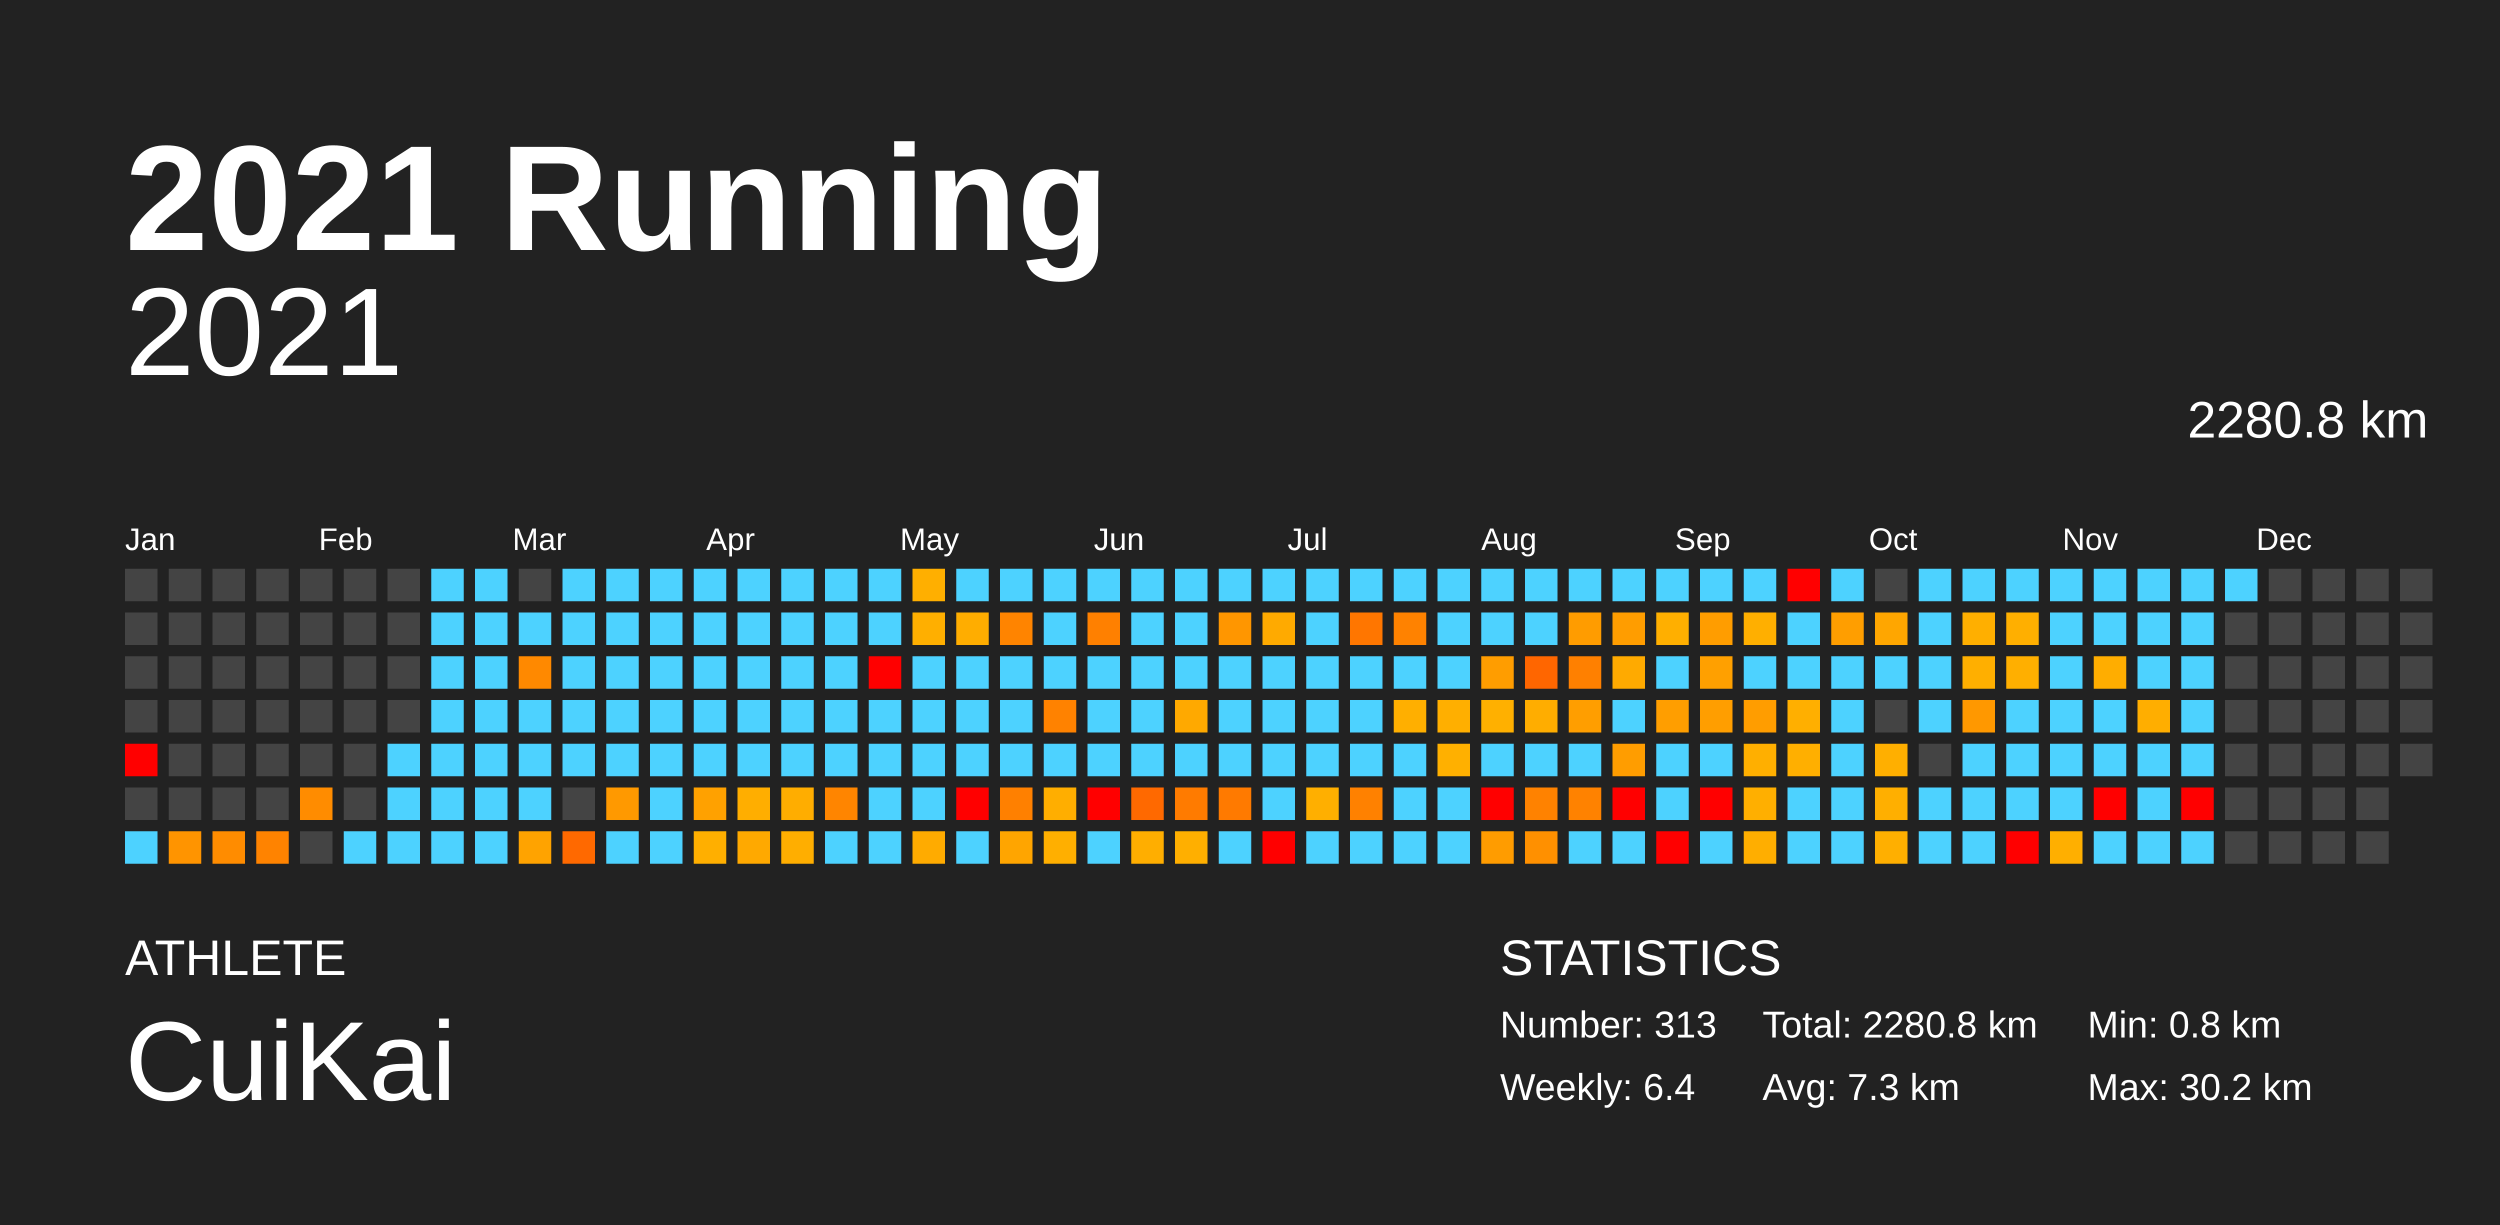
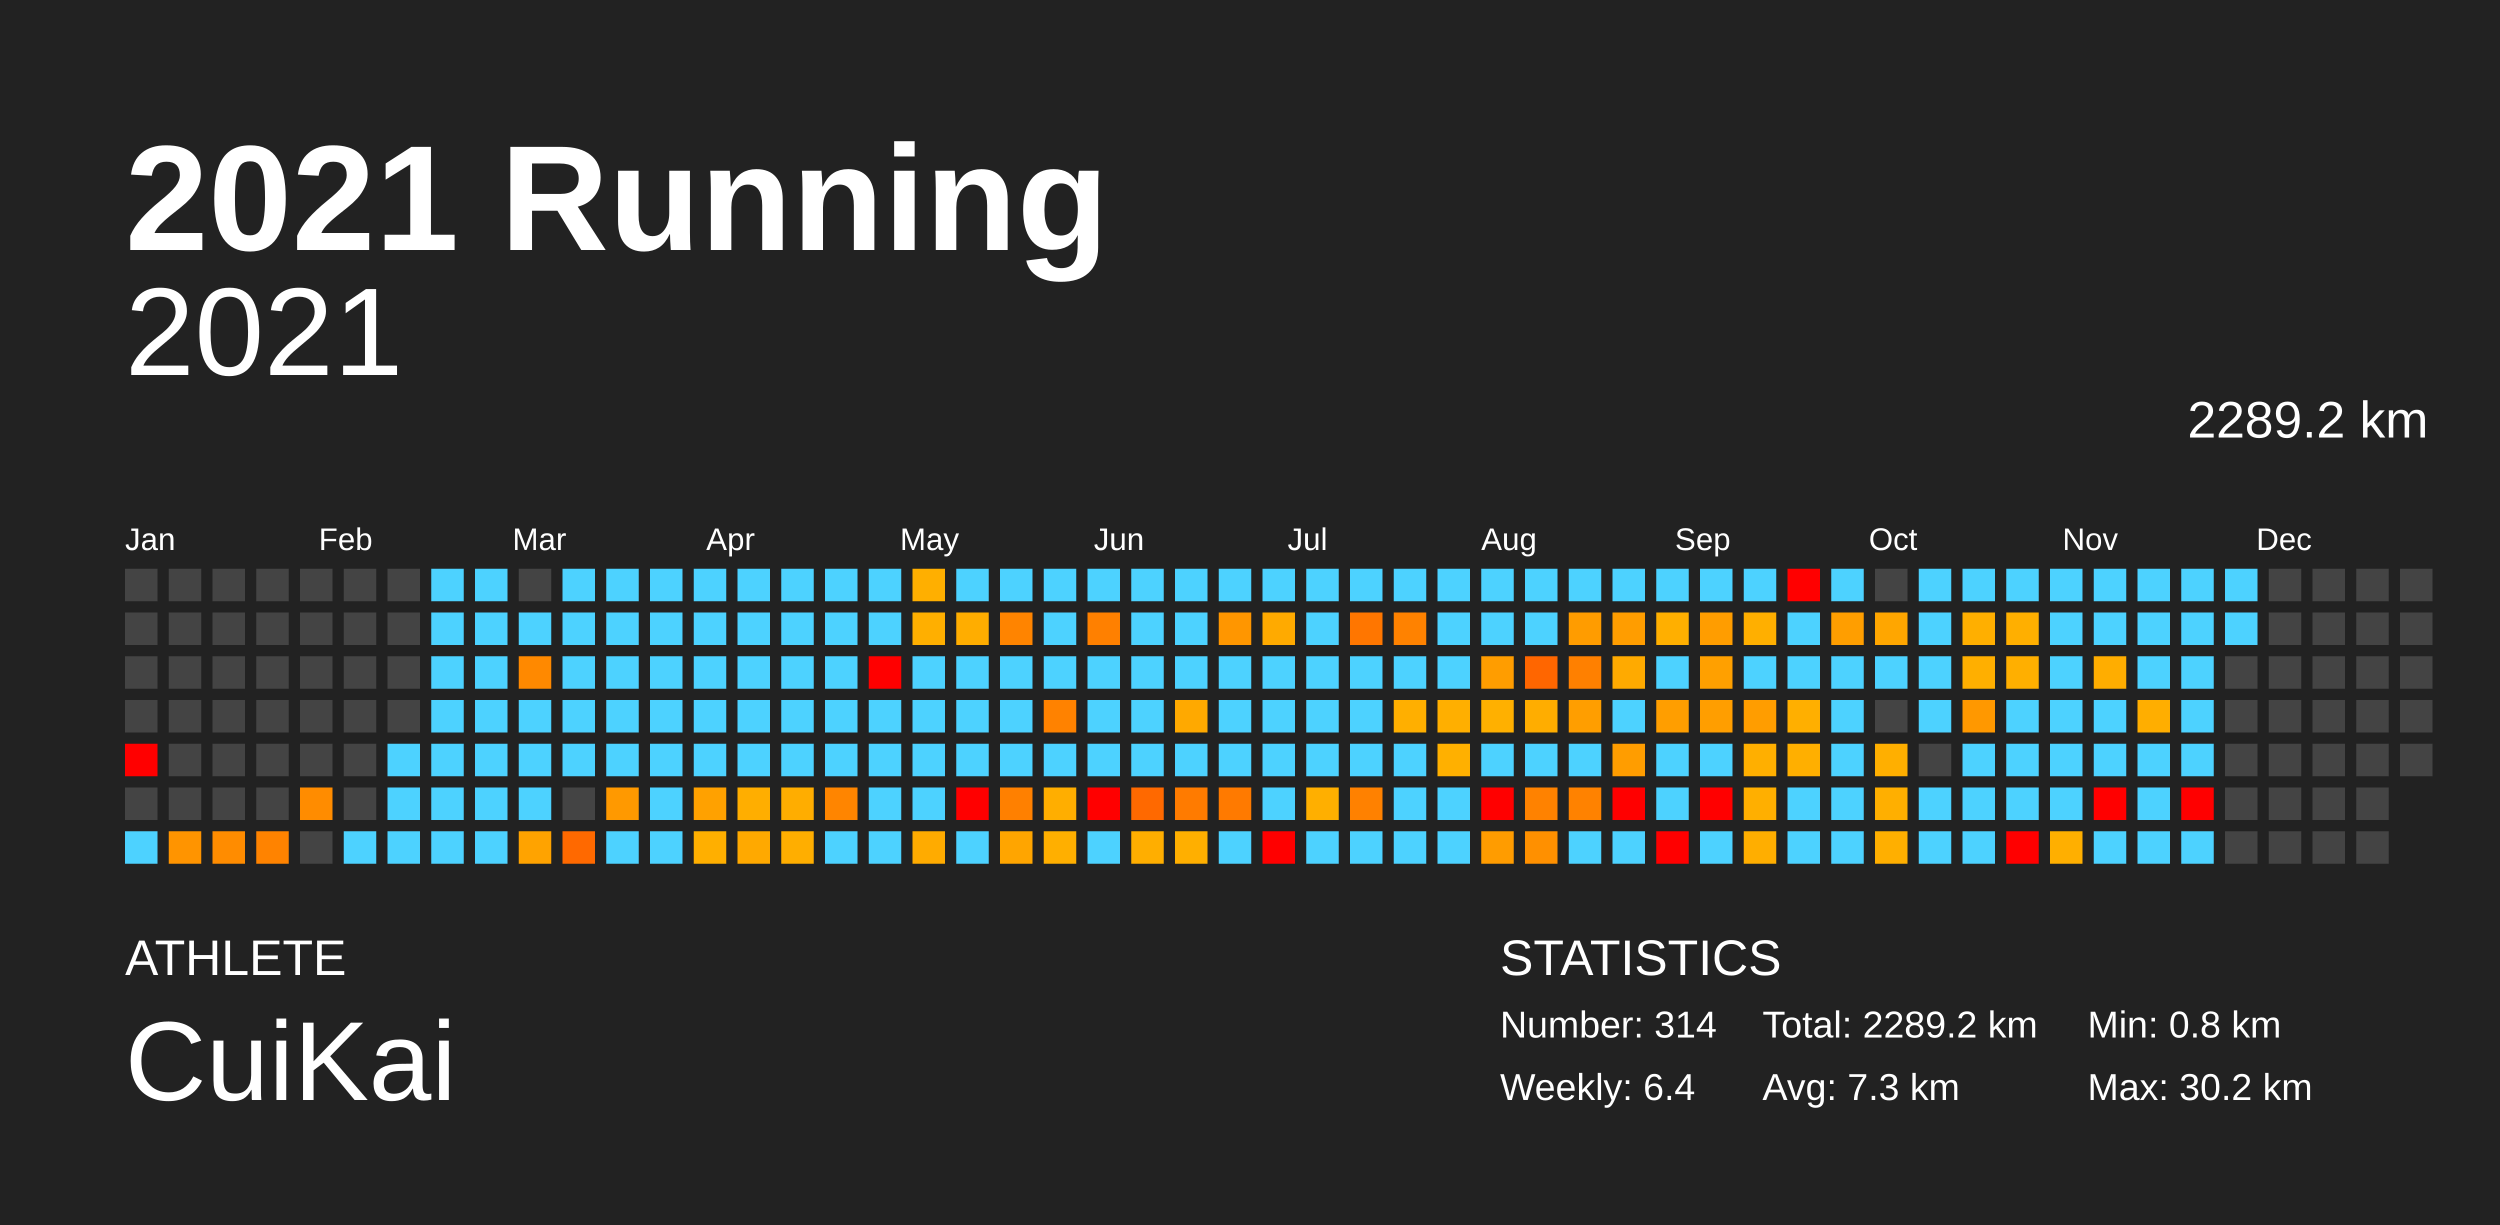
<svg xmlns="http://www.w3.org/2000/svg" baseProfile="full" height="98mm" version="1.1" viewBox="0,0,200,98" width="200mm">
  <defs />
  <rect fill="#222222" height="98" width="200" x="0" y="0" />
  <text fill="#FFFFFF" style="font-size:12px; font-family:Arial; font-weight:bold;" x="10" y="20">2021 Running</text>
  <text fill="#FFFFFF" style="font-size:4px; font-family:Arial" x="10" y="78">ATHLETE</text>
  <text fill="#FFFFFF" style="font-size:9px; font-family:Arial" x="10" y="88">CuiKai</text>
  <text fill="#FFFFFF" style="font-size:4px; font-family:Arial" x="120" y="78">STATISTICS</text>
-   <text fill="#FFFFFF" style="font-size:3px; font-family:Arial" x="120" y="83">Number: 313</text>
+   <text fill="#FFFFFF" style="font-size:3px; font-family:Arial" x="120" y="83">Number: 314</text>
  <text fill="#FFFFFF" style="font-size:3px; font-family:Arial" x="120" y="88">Weekly: 6.4</text>
-   <text fill="#FFFFFF" style="font-size:3px; font-family:Arial" x="141" y="83">Total: 2280.8 km</text>
+   <text fill="#FFFFFF" style="font-size:3px; font-family:Arial" x="141" y="83">Total: 2289.2 km</text>
  <text fill="#FFFFFF" style="font-size:3px; font-family:Arial" x="141" y="88">Avg: 7.3 km</text>
  <text fill="#FFFFFF" style="font-size:3px; font-family:Arial" x="167" y="83">Min: 0.8 km</text>
  <text fill="#FFFFFF" style="font-size:3px; font-family:Arial" x="167" y="88">Max: 30.2 km</text>
  <text alignment-baseline="hanging" fill="#FFFFFF" style="font-size:10.0px; font-family:Arial;" x="10" y="30">2021</text>
-   <text alignment-baseline="hanging" fill="#FFFFFF" style="font-size:4.125px; font-family:Arial;" x="175" y="35">2280.8 km</text>
+   <text alignment-baseline="hanging" fill="#FFFFFF" style="font-size:4.125px; font-family:Arial;" x="175" y="35">2289.2 km</text>
  <text fill="#FFFFFF" style="font-size:2.5px; font-family:Arial" x="10.0" y="44">Jan</text>
  <text fill="#FFFFFF" style="font-size:2.5px; font-family:Arial" x="25.5" y="44">Feb</text>
  <text fill="#FFFFFF" style="font-size:2.5px; font-family:Arial" x="41.0" y="44">Mar</text>
  <text fill="#FFFFFF" style="font-size:2.5px; font-family:Arial" x="56.5" y="44">Apr</text>
  <text fill="#FFFFFF" style="font-size:2.5px; font-family:Arial" x="72.0" y="44">May</text>
  <text fill="#FFFFFF" style="font-size:2.5px; font-family:Arial" x="87.5" y="44">Jun</text>
  <text fill="#FFFFFF" style="font-size:2.5px; font-family:Arial" x="103.0" y="44">Jul</text>
  <text fill="#FFFFFF" style="font-size:2.5px; font-family:Arial" x="118.5" y="44">Aug</text>
  <text fill="#FFFFFF" style="font-size:2.5px; font-family:Arial" x="134.0" y="44">Sep</text>
  <text fill="#FFFFFF" style="font-size:2.5px; font-family:Arial" x="149.5" y="44">Oct</text>
  <text fill="#FFFFFF" style="font-size:2.5px; font-family:Arial" x="165.0" y="44">Nov</text>
  <text fill="#FFFFFF" style="font-size:2.5px; font-family:Arial" x="180.5" y="44">Dec</text>
  <rect fill="#444444" height="2.6" width="2.6" x="10.0" y="45.5" />
  <rect fill="#444444" height="2.6" width="2.6" x="10.0" y="49.0" />
  <rect fill="#444444" height="2.6" width="2.6" x="10.0" y="52.5" />
  <rect fill="#444444" height="2.6" width="2.6" x="10.0" y="56.0" />
  <rect fill="red" height="2.6" width="2.6" x="10.0" y="59.5" />
  <rect fill="#444444" height="2.6" width="2.6" x="10.0" y="63.0" />
  <rect fill="#4dd2ff" height="2.6" width="2.6" x="10.0" y="66.5" />
  <rect fill="#444444" height="2.6" width="2.6" x="13.5" y="45.5" />
  <rect fill="#444444" height="2.6" width="2.6" x="13.5" y="49.0" />
  <rect fill="#444444" height="2.6" width="2.6" x="13.5" y="52.5" />
  <rect fill="#444444" height="2.6" width="2.6" x="13.5" y="56.0" />
  <rect fill="#444444" height="2.6" width="2.6" x="13.5" y="59.5" />
  <rect fill="#444444" height="2.6" width="2.6" x="13.5" y="63.0" />
  <rect fill="#ff9400" height="2.6" width="2.6" x="13.5" y="66.5" />
  <rect fill="#444444" height="2.6" width="2.6" x="17.0" y="45.5" />
  <rect fill="#444444" height="2.6" width="2.6" x="17.0" y="49.0" />
  <rect fill="#444444" height="2.6" width="2.6" x="17.0" y="52.5" />
  <rect fill="#444444" height="2.6" width="2.6" x="17.0" y="56.0" />
  <rect fill="#444444" height="2.6" width="2.6" x="17.0" y="59.5" />
  <rect fill="#444444" height="2.6" width="2.6" x="17.0" y="63.0" />
  <rect fill="#ff8c00" height="2.6" width="2.6" x="17.0" y="66.5" />
  <rect fill="#444444" height="2.6" width="2.6" x="20.5" y="45.5" />
  <rect fill="#444444" height="2.6" width="2.6" x="20.5" y="49.0" />
  <rect fill="#444444" height="2.6" width="2.6" x="20.5" y="52.5" />
  <rect fill="#444444" height="2.6" width="2.6" x="20.5" y="56.0" />
  <rect fill="#444444" height="2.6" width="2.6" x="20.5" y="59.5" />
  <rect fill="#444444" height="2.6" width="2.6" x="20.5" y="63.0" />
  <rect fill="#ff8300" height="2.6" width="2.6" x="20.5" y="66.5" />
  <rect fill="#444444" height="2.6" width="2.6" x="24.0" y="45.5" />
  <rect fill="#444444" height="2.6" width="2.6" x="24.0" y="49.0" />
  <rect fill="#444444" height="2.6" width="2.6" x="24.0" y="52.5" />
  <rect fill="#444444" height="2.6" width="2.6" x="24.0" y="56.0" />
  <rect fill="#444444" height="2.6" width="2.6" x="24.0" y="59.5" />
  <rect fill="#ff8c00" height="2.6" width="2.6" x="24.0" y="63.0" />
  <rect fill="#444444" height="2.6" width="2.6" x="24.0" y="66.5" />
  <rect fill="#444444" height="2.6" width="2.6" x="27.5" y="45.5" />
  <rect fill="#444444" height="2.6" width="2.6" x="27.5" y="49.0" />
  <rect fill="#444444" height="2.6" width="2.6" x="27.5" y="52.5" />
  <rect fill="#444444" height="2.6" width="2.6" x="27.5" y="56.0" />
  <rect fill="#444444" height="2.6" width="2.6" x="27.5" y="59.5" />
  <rect fill="#444444" height="2.6" width="2.6" x="27.5" y="63.0" />
  <rect fill="#4dd2ff" height="2.6" width="2.6" x="27.5" y="66.5" />
  <rect fill="#444444" height="2.6" width="2.6" x="31.0" y="45.5" />
  <rect fill="#444444" height="2.6" width="2.6" x="31.0" y="49.0" />
  <rect fill="#444444" height="2.6" width="2.6" x="31.0" y="52.5" />
  <rect fill="#444444" height="2.6" width="2.6" x="31.0" y="56.0" />
  <rect fill="#4dd2ff" height="2.6" width="2.6" x="31.0" y="59.5" />
  <rect fill="#4dd2ff" height="2.6" width="2.6" x="31.0" y="63.0" />
  <rect fill="#4dd2ff" height="2.6" width="2.6" x="31.0" y="66.5" />
  <rect fill="#4dd2ff" height="2.6" width="2.6" x="34.5" y="45.5" />
  <rect fill="#4dd2ff" height="2.6" width="2.6" x="34.5" y="49.0" />
  <rect fill="#4dd2ff" height="2.6" width="2.6" x="34.5" y="52.5" />
  <rect fill="#4dd2ff" height="2.6" width="2.6" x="34.5" y="56.0" />
  <rect fill="#4dd2ff" height="2.6" width="2.6" x="34.5" y="59.5" />
  <rect fill="#4dd2ff" height="2.6" width="2.6" x="34.5" y="63.0" />
  <rect fill="#4dd2ff" height="2.6" width="2.6" x="34.5" y="66.5" />
  <rect fill="#4dd2ff" height="2.6" width="2.6" x="38.0" y="45.5" />
  <rect fill="#4dd2ff" height="2.6" width="2.6" x="38.0" y="49.0" />
  <rect fill="#4dd2ff" height="2.6" width="2.6" x="38.0" y="52.5" />
  <rect fill="#4dd2ff" height="2.6" width="2.6" x="38.0" y="56.0" />
  <rect fill="#4dd2ff" height="2.6" width="2.6" x="38.0" y="59.5" />
  <rect fill="#4dd2ff" height="2.6" width="2.6" x="38.0" y="63.0" />
  <rect fill="#4dd2ff" height="2.6" width="2.6" x="38.0" y="66.5" />
  <rect fill="#444444" height="2.6" width="2.6" x="41.5" y="45.5" />
  <rect fill="#4dd2ff" height="2.6" width="2.6" x="41.5" y="49.0" />
  <rect fill="#ff8900" height="2.6" width="2.6" x="41.5" y="52.5" />
  <rect fill="#4dd2ff" height="2.6" width="2.6" x="41.5" y="56.0" />
  <rect fill="#4dd2ff" height="2.6" width="2.6" x="41.5" y="59.5" />
  <rect fill="#4dd2ff" height="2.6" width="2.6" x="41.5" y="63.0" />
  <rect fill="#ffa300" height="2.6" width="2.6" x="41.5" y="66.5" />
  <rect fill="#4dd2ff" height="2.6" width="2.6" x="45.0" y="45.5" />
  <rect fill="#4dd2ff" height="2.6" width="2.6" x="45.0" y="49.0" />
  <rect fill="#4dd2ff" height="2.6" width="2.6" x="45.0" y="52.5" />
  <rect fill="#4dd2ff" height="2.6" width="2.6" x="45.0" y="56.0" />
  <rect fill="#4dd2ff" height="2.6" width="2.6" x="45.0" y="59.5" />
  <rect fill="#444444" height="2.6" width="2.6" x="45.0" y="63.0" />
  <rect fill="#ff6900" height="2.6" width="2.6" x="45.0" y="66.5" />
  <rect fill="#4dd2ff" height="2.6" width="2.6" x="48.5" y="45.5" />
  <rect fill="#4dd2ff" height="2.6" width="2.6" x="48.5" y="49.0" />
  <rect fill="#4dd2ff" height="2.6" width="2.6" x="48.5" y="52.5" />
  <rect fill="#4dd2ff" height="2.6" width="2.6" x="48.5" y="56.0" />
  <rect fill="#4dd2ff" height="2.6" width="2.6" x="48.5" y="59.5" />
  <rect fill="#ff9900" height="2.6" width="2.6" x="48.5" y="63.0" />
  <rect fill="#4dd2ff" height="2.6" width="2.6" x="48.5" y="66.5" />
  <rect fill="#4dd2ff" height="2.6" width="2.6" x="52.0" y="45.5" />
  <rect fill="#4dd2ff" height="2.6" width="2.6" x="52.0" y="49.0" />
  <rect fill="#4dd2ff" height="2.6" width="2.6" x="52.0" y="52.5" />
  <rect fill="#4dd2ff" height="2.6" width="2.6" x="52.0" y="56.0" />
  <rect fill="#4dd2ff" height="2.6" width="2.6" x="52.0" y="59.5" />
  <rect fill="#4dd2ff" height="2.6" width="2.6" x="52.0" y="63.0" />
  <rect fill="#4dd2ff" height="2.6" width="2.6" x="52.0" y="66.5" />
  <rect fill="#4dd2ff" height="2.6" width="2.6" x="55.5" y="45.5" />
  <rect fill="#4dd2ff" height="2.6" width="2.6" x="55.5" y="49.0" />
  <rect fill="#4dd2ff" height="2.6" width="2.6" x="55.5" y="52.5" />
  <rect fill="#4dd2ff" height="2.6" width="2.6" x="55.5" y="56.0" />
  <rect fill="#4dd2ff" height="2.6" width="2.6" x="55.5" y="59.5" />
  <rect fill="#ffa100" height="2.6" width="2.6" x="55.5" y="63.0" />
  <rect fill="#ffaf00" height="2.6" width="2.6" x="55.5" y="66.5" />
  <rect fill="#4dd2ff" height="2.6" width="2.6" x="59.0" y="45.5" />
  <rect fill="#4dd2ff" height="2.6" width="2.6" x="59.0" y="49.0" />
  <rect fill="#4dd2ff" height="2.6" width="2.6" x="59.0" y="52.5" />
  <rect fill="#4dd2ff" height="2.6" width="2.6" x="59.0" y="56.0" />
  <rect fill="#4dd2ff" height="2.6" width="2.6" x="59.0" y="59.5" />
  <rect fill="#ffae00" height="2.6" width="2.6" x="59.0" y="63.0" />
  <rect fill="#ffa900" height="2.6" width="2.6" x="59.0" y="66.5" />
  <rect fill="#4dd2ff" height="2.6" width="2.6" x="62.5" y="45.5" />
  <rect fill="#4dd2ff" height="2.6" width="2.6" x="62.5" y="49.0" />
  <rect fill="#4dd2ff" height="2.6" width="2.6" x="62.5" y="52.5" />
  <rect fill="#4dd2ff" height="2.6" width="2.6" x="62.5" y="56.0" />
  <rect fill="#4dd2ff" height="2.6" width="2.6" x="62.5" y="59.5" />
  <rect fill="#ffad00" height="2.6" width="2.6" x="62.5" y="63.0" />
  <rect fill="#ffae00" height="2.6" width="2.6" x="62.5" y="66.5" />
  <rect fill="#4dd2ff" height="2.6" width="2.6" x="66.0" y="45.5" />
  <rect fill="#4dd2ff" height="2.6" width="2.6" x="66.0" y="49.0" />
  <rect fill="#4dd2ff" height="2.6" width="2.6" x="66.0" y="52.5" />
  <rect fill="#4dd2ff" height="2.6" width="2.6" x="66.0" y="56.0" />
  <rect fill="#4dd2ff" height="2.6" width="2.6" x="66.0" y="59.5" />
  <rect fill="#ff8500" height="2.6" width="2.6" x="66.0" y="63.0" />
  <rect fill="#4dd2ff" height="2.6" width="2.6" x="66.0" y="66.5" />
  <rect fill="#4dd2ff" height="2.6" width="2.6" x="69.5" y="45.5" />
  <rect fill="#4dd2ff" height="2.6" width="2.6" x="69.5" y="49.0" />
  <rect fill="red" height="2.6" width="2.6" x="69.5" y="52.5" />
  <rect fill="#4dd2ff" height="2.6" width="2.6" x="69.5" y="56.0" />
  <rect fill="#4dd2ff" height="2.6" width="2.6" x="69.5" y="59.5" />
  <rect fill="#4dd2ff" height="2.6" width="2.6" x="69.5" y="63.0" />
  <rect fill="#4dd2ff" height="2.6" width="2.6" x="69.5" y="66.5" />
  <rect fill="#ffaf00" height="2.6" width="2.6" x="73.0" y="45.5" />
  <rect fill="#ffaf00" height="2.6" width="2.6" x="73.0" y="49.0" />
  <rect fill="#4dd2ff" height="2.6" width="2.6" x="73.0" y="52.5" />
  <rect fill="#4dd2ff" height="2.6" width="2.6" x="73.0" y="56.0" />
  <rect fill="#4dd2ff" height="2.6" width="2.6" x="73.0" y="59.5" />
  <rect fill="#4dd2ff" height="2.6" width="2.6" x="73.0" y="63.0" />
  <rect fill="#ffab00" height="2.6" width="2.6" x="73.0" y="66.5" />
  <rect fill="#4dd2ff" height="2.6" width="2.6" x="76.5" y="45.5" />
  <rect fill="#ffad00" height="2.6" width="2.6" x="76.5" y="49.0" />
  <rect fill="#4dd2ff" height="2.6" width="2.6" x="76.5" y="52.5" />
  <rect fill="#4dd2ff" height="2.6" width="2.6" x="76.5" y="56.0" />
  <rect fill="#4dd2ff" height="2.6" width="2.6" x="76.5" y="59.5" />
  <rect fill="red" height="2.6" width="2.6" x="76.5" y="63.0" />
  <rect fill="#4dd2ff" height="2.6" width="2.6" x="76.5" y="66.5" />
  <rect fill="#4dd2ff" height="2.6" width="2.6" x="80.0" y="45.5" />
  <rect fill="#ff8400" height="2.6" width="2.6" x="80.0" y="49.0" />
  <rect fill="#4dd2ff" height="2.6" width="2.6" x="80.0" y="52.5" />
  <rect fill="#4dd2ff" height="2.6" width="2.6" x="80.0" y="56.0" />
  <rect fill="#4dd2ff" height="2.6" width="2.6" x="80.0" y="59.5" />
  <rect fill="#ff8000" height="2.6" width="2.6" x="80.0" y="63.0" />
  <rect fill="#ffa500" height="2.6" width="2.6" x="80.0" y="66.5" />
  <rect fill="#4dd2ff" height="2.6" width="2.6" x="83.5" y="45.5" />
  <rect fill="#4dd2ff" height="2.6" width="2.6" x="83.5" y="49.0" />
  <rect fill="#4dd2ff" height="2.6" width="2.6" x="83.5" y="52.5" />
  <rect fill="#ff8200" height="2.6" width="2.6" x="83.5" y="56.0" />
  <rect fill="#4dd2ff" height="2.6" width="2.6" x="83.5" y="59.5" />
  <rect fill="#ffae00" height="2.6" width="2.6" x="83.5" y="63.0" />
  <rect fill="#ffaf00" height="2.6" width="2.6" x="83.5" y="66.5" />
  <rect fill="#4dd2ff" height="2.6" width="2.6" x="87.0" y="45.5" />
  <rect fill="#ff8000" height="2.6" width="2.6" x="87.0" y="49.0" />
  <rect fill="#4dd2ff" height="2.6" width="2.6" x="87.0" y="52.5" />
  <rect fill="#4dd2ff" height="2.6" width="2.6" x="87.0" y="56.0" />
  <rect fill="#4dd2ff" height="2.6" width="2.6" x="87.0" y="59.5" />
  <rect fill="red" height="2.6" width="2.6" x="87.0" y="63.0" />
  <rect fill="#4dd2ff" height="2.6" width="2.6" x="87.0" y="66.5" />
  <rect fill="#4dd2ff" height="2.6" width="2.6" x="90.5" y="45.5" />
  <rect fill="#4dd2ff" height="2.6" width="2.6" x="90.5" y="49.0" />
  <rect fill="#4dd2ff" height="2.6" width="2.6" x="90.5" y="52.5" />
  <rect fill="#4dd2ff" height="2.6" width="2.6" x="90.5" y="56.0" />
  <rect fill="#4dd2ff" height="2.6" width="2.6" x="90.5" y="59.5" />
  <rect fill="#ff6900" height="2.6" width="2.6" x="90.5" y="63.0" />
  <rect fill="#ffae00" height="2.6" width="2.6" x="90.5" y="66.5" />
  <rect fill="#4dd2ff" height="2.6" width="2.6" x="94.0" y="45.5" />
  <rect fill="#4dd2ff" height="2.6" width="2.6" x="94.0" y="49.0" />
  <rect fill="#4dd2ff" height="2.6" width="2.6" x="94.0" y="52.5" />
  <rect fill="#ffa900" height="2.6" width="2.6" x="94.0" y="56.0" />
  <rect fill="#4dd2ff" height="2.6" width="2.6" x="94.0" y="59.5" />
  <rect fill="#ff7b00" height="2.6" width="2.6" x="94.0" y="63.0" />
  <rect fill="#ffaf00" height="2.6" width="2.6" x="94.0" y="66.5" />
  <rect fill="#4dd2ff" height="2.6" width="2.6" x="97.5" y="45.5" />
  <rect fill="#ff9600" height="2.6" width="2.6" x="97.5" y="49.0" />
  <rect fill="#4dd2ff" height="2.6" width="2.6" x="97.5" y="52.5" />
  <rect fill="#4dd2ff" height="2.6" width="2.6" x="97.5" y="56.0" />
  <rect fill="#4dd2ff" height="2.6" width="2.6" x="97.5" y="59.5" />
  <rect fill="#ff7a00" height="2.6" width="2.6" x="97.5" y="63.0" />
  <rect fill="#4dd2ff" height="2.6" width="2.6" x="97.5" y="66.5" />
  <rect fill="#4dd2ff" height="2.6" width="2.6" x="101.0" y="45.5" />
  <rect fill="#ffaa00" height="2.6" width="2.6" x="101.0" y="49.0" />
  <rect fill="#4dd2ff" height="2.6" width="2.6" x="101.0" y="52.5" />
  <rect fill="#4dd2ff" height="2.6" width="2.6" x="101.0" y="56.0" />
  <rect fill="#4dd2ff" height="2.6" width="2.6" x="101.0" y="59.5" />
  <rect fill="#4dd2ff" height="2.6" width="2.6" x="101.0" y="63.0" />
  <rect fill="red" height="2.6" width="2.6" x="101.0" y="66.5" />
  <rect fill="#4dd2ff" height="2.6" width="2.6" x="104.5" y="45.5" />
  <rect fill="#4dd2ff" height="2.6" width="2.6" x="104.5" y="49.0" />
  <rect fill="#4dd2ff" height="2.6" width="2.6" x="104.5" y="52.5" />
  <rect fill="#4dd2ff" height="2.6" width="2.6" x="104.5" y="56.0" />
  <rect fill="#4dd2ff" height="2.6" width="2.6" x="104.5" y="59.5" />
  <rect fill="#ffaf00" height="2.6" width="2.6" x="104.5" y="63.0" />
  <rect fill="#4dd2ff" height="2.6" width="2.6" x="104.5" y="66.5" />
  <rect fill="#4dd2ff" height="2.6" width="2.6" x="108.0" y="45.5" />
  <rect fill="#ff7600" height="2.6" width="2.6" x="108.0" y="49.0" />
  <rect fill="#4dd2ff" height="2.6" width="2.6" x="108.0" y="52.5" />
  <rect fill="#4dd2ff" height="2.6" width="2.6" x="108.0" y="56.0" />
  <rect fill="#4dd2ff" height="2.6" width="2.6" x="108.0" y="59.5" />
  <rect fill="#ff8100" height="2.6" width="2.6" x="108.0" y="63.0" />
  <rect fill="#4dd2ff" height="2.6" width="2.6" x="108.0" y="66.5" />
  <rect fill="#4dd2ff" height="2.6" width="2.6" x="111.5" y="45.5" />
  <rect fill="#ff8200" height="2.6" width="2.6" x="111.5" y="49.0" />
  <rect fill="#4dd2ff" height="2.6" width="2.6" x="111.5" y="52.5" />
  <rect fill="#ffaf00" height="2.6" width="2.6" x="111.5" y="56.0" />
  <rect fill="#4dd2ff" height="2.6" width="2.6" x="111.5" y="59.5" />
  <rect fill="#4dd2ff" height="2.6" width="2.6" x="111.5" y="63.0" />
  <rect fill="#4dd2ff" height="2.6" width="2.6" x="111.5" y="66.5" />
  <rect fill="#4dd2ff" height="2.6" width="2.6" x="115.0" y="45.5" />
  <rect fill="#4dd2ff" height="2.6" width="2.6" x="115.0" y="49.0" />
  <rect fill="#4dd2ff" height="2.6" width="2.6" x="115.0" y="52.5" />
  <rect fill="#ffaf00" height="2.6" width="2.6" x="115.0" y="56.0" />
  <rect fill="#ffb000" height="2.6" width="2.6" x="115.0" y="59.5" />
  <rect fill="#4dd2ff" height="2.6" width="2.6" x="115.0" y="63.0" />
  <rect fill="#4dd2ff" height="2.6" width="2.6" x="115.0" y="66.5" />
  <rect fill="#4dd2ff" height="2.6" width="2.6" x="118.5" y="45.5" />
  <rect fill="#4dd2ff" height="2.6" width="2.6" x="118.5" y="49.0" />
  <rect fill="#ff9d00" height="2.6" width="2.6" x="118.5" y="52.5" />
  <rect fill="#ffb000" height="2.6" width="2.6" x="118.5" y="56.0" />
  <rect fill="#4dd2ff" height="2.6" width="2.6" x="118.5" y="59.5" />
  <rect fill="red" height="2.6" width="2.6" x="118.5" y="63.0" />
  <rect fill="#ff9c00" height="2.6" width="2.6" x="118.5" y="66.5" />
  <rect fill="#4dd2ff" height="2.6" width="2.6" x="122.0" y="45.5" />
  <rect fill="#4dd2ff" height="2.6" width="2.6" x="122.0" y="49.0" />
  <rect fill="#ff6600" height="2.6" width="2.6" x="122.0" y="52.5" />
  <rect fill="#ffad00" height="2.6" width="2.6" x="122.0" y="56.0" />
  <rect fill="#4dd2ff" height="2.6" width="2.6" x="122.0" y="59.5" />
  <rect fill="#ff8200" height="2.6" width="2.6" x="122.0" y="63.0" />
  <rect fill="#ff9000" height="2.6" width="2.6" x="122.0" y="66.5" />
  <rect fill="#4dd2ff" height="2.6" width="2.6" x="125.5" y="45.5" />
  <rect fill="#ff9c00" height="2.6" width="2.6" x="125.5" y="49.0" />
  <rect fill="#ff8000" height="2.6" width="2.6" x="125.5" y="52.5" />
  <rect fill="#ff9e00" height="2.6" width="2.6" x="125.5" y="56.0" />
  <rect fill="#4dd2ff" height="2.6" width="2.6" x="125.5" y="59.5" />
  <rect fill="#ff8200" height="2.6" width="2.6" x="125.5" y="63.0" />
  <rect fill="#4dd2ff" height="2.6" width="2.6" x="125.5" y="66.5" />
  <rect fill="#4dd2ff" height="2.6" width="2.6" x="129.0" y="45.5" />
  <rect fill="#ff9d00" height="2.6" width="2.6" x="129.0" y="49.0" />
  <rect fill="#ffaa00" height="2.6" width="2.6" x="129.0" y="52.5" />
  <rect fill="#4dd2ff" height="2.6" width="2.6" x="129.0" y="56.0" />
  <rect fill="#ff9d00" height="2.6" width="2.6" x="129.0" y="59.5" />
  <rect fill="red" height="2.6" width="2.6" x="129.0" y="63.0" />
  <rect fill="#4dd2ff" height="2.6" width="2.6" x="129.0" y="66.5" />
  <rect fill="#4dd2ff" height="2.6" width="2.6" x="132.5" y="45.5" />
  <rect fill="#ffaf00" height="2.6" width="2.6" x="132.5" y="49.0" />
  <rect fill="#4dd2ff" height="2.6" width="2.6" x="132.5" y="52.5" />
  <rect fill="#ff9e00" height="2.6" width="2.6" x="132.5" y="56.0" />
  <rect fill="#4dd2ff" height="2.6" width="2.6" x="132.5" y="59.5" />
  <rect fill="#4dd2ff" height="2.6" width="2.6" x="132.5" y="63.0" />
  <rect fill="red" height="2.6" width="2.6" x="132.5" y="66.5" />
  <rect fill="#4dd2ff" height="2.6" width="2.6" x="136.0" y="45.5" />
  <rect fill="#ff9d00" height="2.6" width="2.6" x="136.0" y="49.0" />
  <rect fill="#ffa000" height="2.6" width="2.6" x="136.0" y="52.5" />
  <rect fill="#ff9e00" height="2.6" width="2.6" x="136.0" y="56.0" />
  <rect fill="#4dd2ff" height="2.6" width="2.6" x="136.0" y="59.5" />
  <rect fill="red" height="2.6" width="2.6" x="136.0" y="63.0" />
  <rect fill="#4dd2ff" height="2.6" width="2.6" x="136.0" y="66.5" />
  <rect fill="#4dd2ff" height="2.6" width="2.6" x="139.5" y="45.5" />
  <rect fill="#ffaf00" height="2.6" width="2.6" x="139.5" y="49.0" />
  <rect fill="#4dd2ff" height="2.6" width="2.6" x="139.5" y="52.5" />
  <rect fill="#ff9d00" height="2.6" width="2.6" x="139.5" y="56.0" />
  <rect fill="#ffaf00" height="2.6" width="2.6" x="139.5" y="59.5" />
  <rect fill="#ffaf00" height="2.6" width="2.6" x="139.5" y="63.0" />
  <rect fill="#ffae00" height="2.6" width="2.6" x="139.5" y="66.5" />
  <rect fill="red" height="2.6" width="2.6" x="143.0" y="45.5" />
  <rect fill="#4dd2ff" height="2.6" width="2.6" x="143.0" y="49.0" />
  <rect fill="#4dd2ff" height="2.6" width="2.6" x="143.0" y="52.5" />
  <rect fill="#ffaf00" height="2.6" width="2.6" x="143.0" y="56.0" />
  <rect fill="#ffaf00" height="2.6" width="2.6" x="143.0" y="59.5" />
  <rect fill="#4dd2ff" height="2.6" width="2.6" x="143.0" y="63.0" />
  <rect fill="#4dd2ff" height="2.6" width="2.6" x="143.0" y="66.5" />
  <rect fill="#4dd2ff" height="2.6" width="2.6" x="146.5" y="45.5" />
  <rect fill="#ff9e00" height="2.6" width="2.6" x="146.5" y="49.0" />
  <rect fill="#4dd2ff" height="2.6" width="2.6" x="146.5" y="52.5" />
  <rect fill="#4dd2ff" height="2.6" width="2.6" x="146.5" y="56.0" />
  <rect fill="#4dd2ff" height="2.6" width="2.6" x="146.5" y="59.5" />
  <rect fill="#4dd2ff" height="2.6" width="2.6" x="146.5" y="63.0" />
  <rect fill="#4dd2ff" height="2.6" width="2.6" x="146.5" y="66.5" />
  <rect fill="#444444" height="2.6" width="2.6" x="150.0" y="45.5" />
  <rect fill="#ffa600" height="2.6" width="2.6" x="150.0" y="49.0" />
  <rect fill="#4dd2ff" height="2.6" width="2.6" x="150.0" y="52.5" />
  <rect fill="#444444" height="2.6" width="2.6" x="150.0" y="56.0" />
  <rect fill="#ffaf00" height="2.6" width="2.6" x="150.0" y="59.5" />
  <rect fill="#ffaf00" height="2.6" width="2.6" x="150.0" y="63.0" />
  <rect fill="#ffaf00" height="2.6" width="2.6" x="150.0" y="66.5" />
  <rect fill="#4dd2ff" height="2.6" width="2.6" x="153.5" y="45.5" />
  <rect fill="#4dd2ff" height="2.6" width="2.6" x="153.5" y="49.0" />
  <rect fill="#4dd2ff" height="2.6" width="2.6" x="153.5" y="52.5" />
  <rect fill="#4dd2ff" height="2.6" width="2.6" x="153.5" y="56.0" />
  <rect fill="#444444" height="2.6" width="2.6" x="153.5" y="59.5" />
  <rect fill="#4dd2ff" height="2.6" width="2.6" x="153.5" y="63.0" />
  <rect fill="#4dd2ff" height="2.6" width="2.6" x="153.5" y="66.5" />
  <rect fill="#4dd2ff" height="2.6" width="2.6" x="157.0" y="45.5" />
  <rect fill="#ffaf00" height="2.6" width="2.6" x="157.0" y="49.0" />
  <rect fill="#ffaf00" height="2.6" width="2.6" x="157.0" y="52.5" />
  <rect fill="#ff9800" height="2.6" width="2.6" x="157.0" y="56.0" />
  <rect fill="#4dd2ff" height="2.6" width="2.6" x="157.0" y="59.5" />
  <rect fill="#4dd2ff" height="2.6" width="2.6" x="157.0" y="63.0" />
  <rect fill="#4dd2ff" height="2.6" width="2.6" x="157.0" y="66.5" />
  <rect fill="#4dd2ff" height="2.6" width="2.6" x="160.5" y="45.5" />
  <rect fill="#ffaf00" height="2.6" width="2.6" x="160.5" y="49.0" />
  <rect fill="#ffaf00" height="2.6" width="2.6" x="160.5" y="52.5" />
  <rect fill="#4dd2ff" height="2.6" width="2.6" x="160.5" y="56.0" />
  <rect fill="#4dd2ff" height="2.6" width="2.6" x="160.5" y="59.5" />
  <rect fill="#4dd2ff" height="2.6" width="2.6" x="160.5" y="63.0" />
  <rect fill="red" height="2.6" width="2.6" x="160.5" y="66.5" />
  <rect fill="#4dd2ff" height="2.6" width="2.6" x="164.0" y="45.5" />
  <rect fill="#4dd2ff" height="2.6" width="2.6" x="164.0" y="49.0" />
  <rect fill="#4dd2ff" height="2.6" width="2.6" x="164.0" y="52.5" />
  <rect fill="#4dd2ff" height="2.6" width="2.6" x="164.0" y="56.0" />
  <rect fill="#4dd2ff" height="2.6" width="2.6" x="164.0" y="59.5" />
  <rect fill="#4dd2ff" height="2.6" width="2.6" x="164.0" y="63.0" />
  <rect fill="#ffaf00" height="2.6" width="2.6" x="164.0" y="66.5" />
  <rect fill="#4dd2ff" height="2.6" width="2.6" x="167.5" y="45.5" />
  <rect fill="#4dd2ff" height="2.6" width="2.6" x="167.5" y="49.0" />
  <rect fill="#ffad00" height="2.6" width="2.6" x="167.5" y="52.5" />
  <rect fill="#4dd2ff" height="2.6" width="2.6" x="167.5" y="56.0" />
  <rect fill="#4dd2ff" height="2.6" width="2.6" x="167.5" y="59.5" />
  <rect fill="red" height="2.6" width="2.6" x="167.5" y="63.0" />
  <rect fill="#4dd2ff" height="2.6" width="2.6" x="167.5" y="66.5" />
  <rect fill="#4dd2ff" height="2.6" width="2.6" x="171.0" y="45.5" />
  <rect fill="#4dd2ff" height="2.6" width="2.6" x="171.0" y="49.0" />
  <rect fill="#4dd2ff" height="2.6" width="2.6" x="171.0" y="52.5" />
  <rect fill="#ffae00" height="2.6" width="2.6" x="171.0" y="56.0" />
  <rect fill="#4dd2ff" height="2.6" width="2.6" x="171.0" y="59.5" />
  <rect fill="#4dd2ff" height="2.6" width="2.6" x="171.0" y="63.0" />
  <rect fill="#4dd2ff" height="2.6" width="2.6" x="171.0" y="66.5" />
  <rect fill="#4dd2ff" height="2.6" width="2.6" x="174.5" y="45.5" />
  <rect fill="#4dd2ff" height="2.6" width="2.6" x="174.5" y="49.0" />
  <rect fill="#4dd2ff" height="2.6" width="2.6" x="174.5" y="52.5" />
  <rect fill="#4dd2ff" height="2.6" width="2.6" x="174.5" y="56.0" />
  <rect fill="#4dd2ff" height="2.6" width="2.6" x="174.5" y="59.5" />
  <rect fill="red" height="2.6" width="2.6" x="174.5" y="63.0" />
  <rect fill="#4dd2ff" height="2.6" width="2.6" x="174.5" y="66.5" />
  <rect fill="#4dd2ff" height="2.6" width="2.6" x="178.0" y="45.5" />
-   <rect fill="#444444" height="2.6" width="2.6" x="178.0" y="49.0" />
+   <rect fill="#4dd2ff" height="2.6" width="2.6" x="178.0" y="49.0" />
  <rect fill="#444444" height="2.6" width="2.6" x="178.0" y="52.5" />
  <rect fill="#444444" height="2.6" width="2.6" x="178.0" y="56.0" />
  <rect fill="#444444" height="2.6" width="2.6" x="178.0" y="59.5" />
  <rect fill="#444444" height="2.6" width="2.6" x="178.0" y="63.0" />
  <rect fill="#444444" height="2.6" width="2.6" x="178.0" y="66.5" />
  <rect fill="#444444" height="2.6" width="2.6" x="181.5" y="45.5" />
  <rect fill="#444444" height="2.6" width="2.6" x="181.5" y="49.0" />
  <rect fill="#444444" height="2.6" width="2.6" x="181.5" y="52.5" />
  <rect fill="#444444" height="2.6" width="2.6" x="181.5" y="56.0" />
  <rect fill="#444444" height="2.6" width="2.6" x="181.5" y="59.5" />
  <rect fill="#444444" height="2.6" width="2.6" x="181.5" y="63.0" />
  <rect fill="#444444" height="2.6" width="2.6" x="181.5" y="66.5" />
  <rect fill="#444444" height="2.6" width="2.6" x="185.0" y="45.5" />
  <rect fill="#444444" height="2.6" width="2.6" x="185.0" y="49.0" />
  <rect fill="#444444" height="2.6" width="2.6" x="185.0" y="52.5" />
  <rect fill="#444444" height="2.6" width="2.6" x="185.0" y="56.0" />
  <rect fill="#444444" height="2.6" width="2.6" x="185.0" y="59.5" />
  <rect fill="#444444" height="2.6" width="2.6" x="185.0" y="63.0" />
  <rect fill="#444444" height="2.6" width="2.6" x="185.0" y="66.5" />
  <rect fill="#444444" height="2.6" width="2.6" x="188.5" y="45.5" />
  <rect fill="#444444" height="2.6" width="2.6" x="188.5" y="49.0" />
  <rect fill="#444444" height="2.6" width="2.6" x="188.5" y="52.5" />
  <rect fill="#444444" height="2.6" width="2.6" x="188.5" y="56.0" />
  <rect fill="#444444" height="2.6" width="2.6" x="188.5" y="59.5" />
  <rect fill="#444444" height="2.6" width="2.6" x="188.5" y="63.0" />
  <rect fill="#444444" height="2.6" width="2.6" x="188.5" y="66.5" />
  <rect fill="#444444" height="2.6" width="2.6" x="192.0" y="45.5" />
  <rect fill="#444444" height="2.6" width="2.6" x="192.0" y="49.0" />
  <rect fill="#444444" height="2.6" width="2.6" x="192.0" y="52.5" />
  <rect fill="#444444" height="2.6" width="2.6" x="192.0" y="56.0" />
  <rect fill="#444444" height="2.6" width="2.6" x="192.0" y="59.5" />
</svg>
